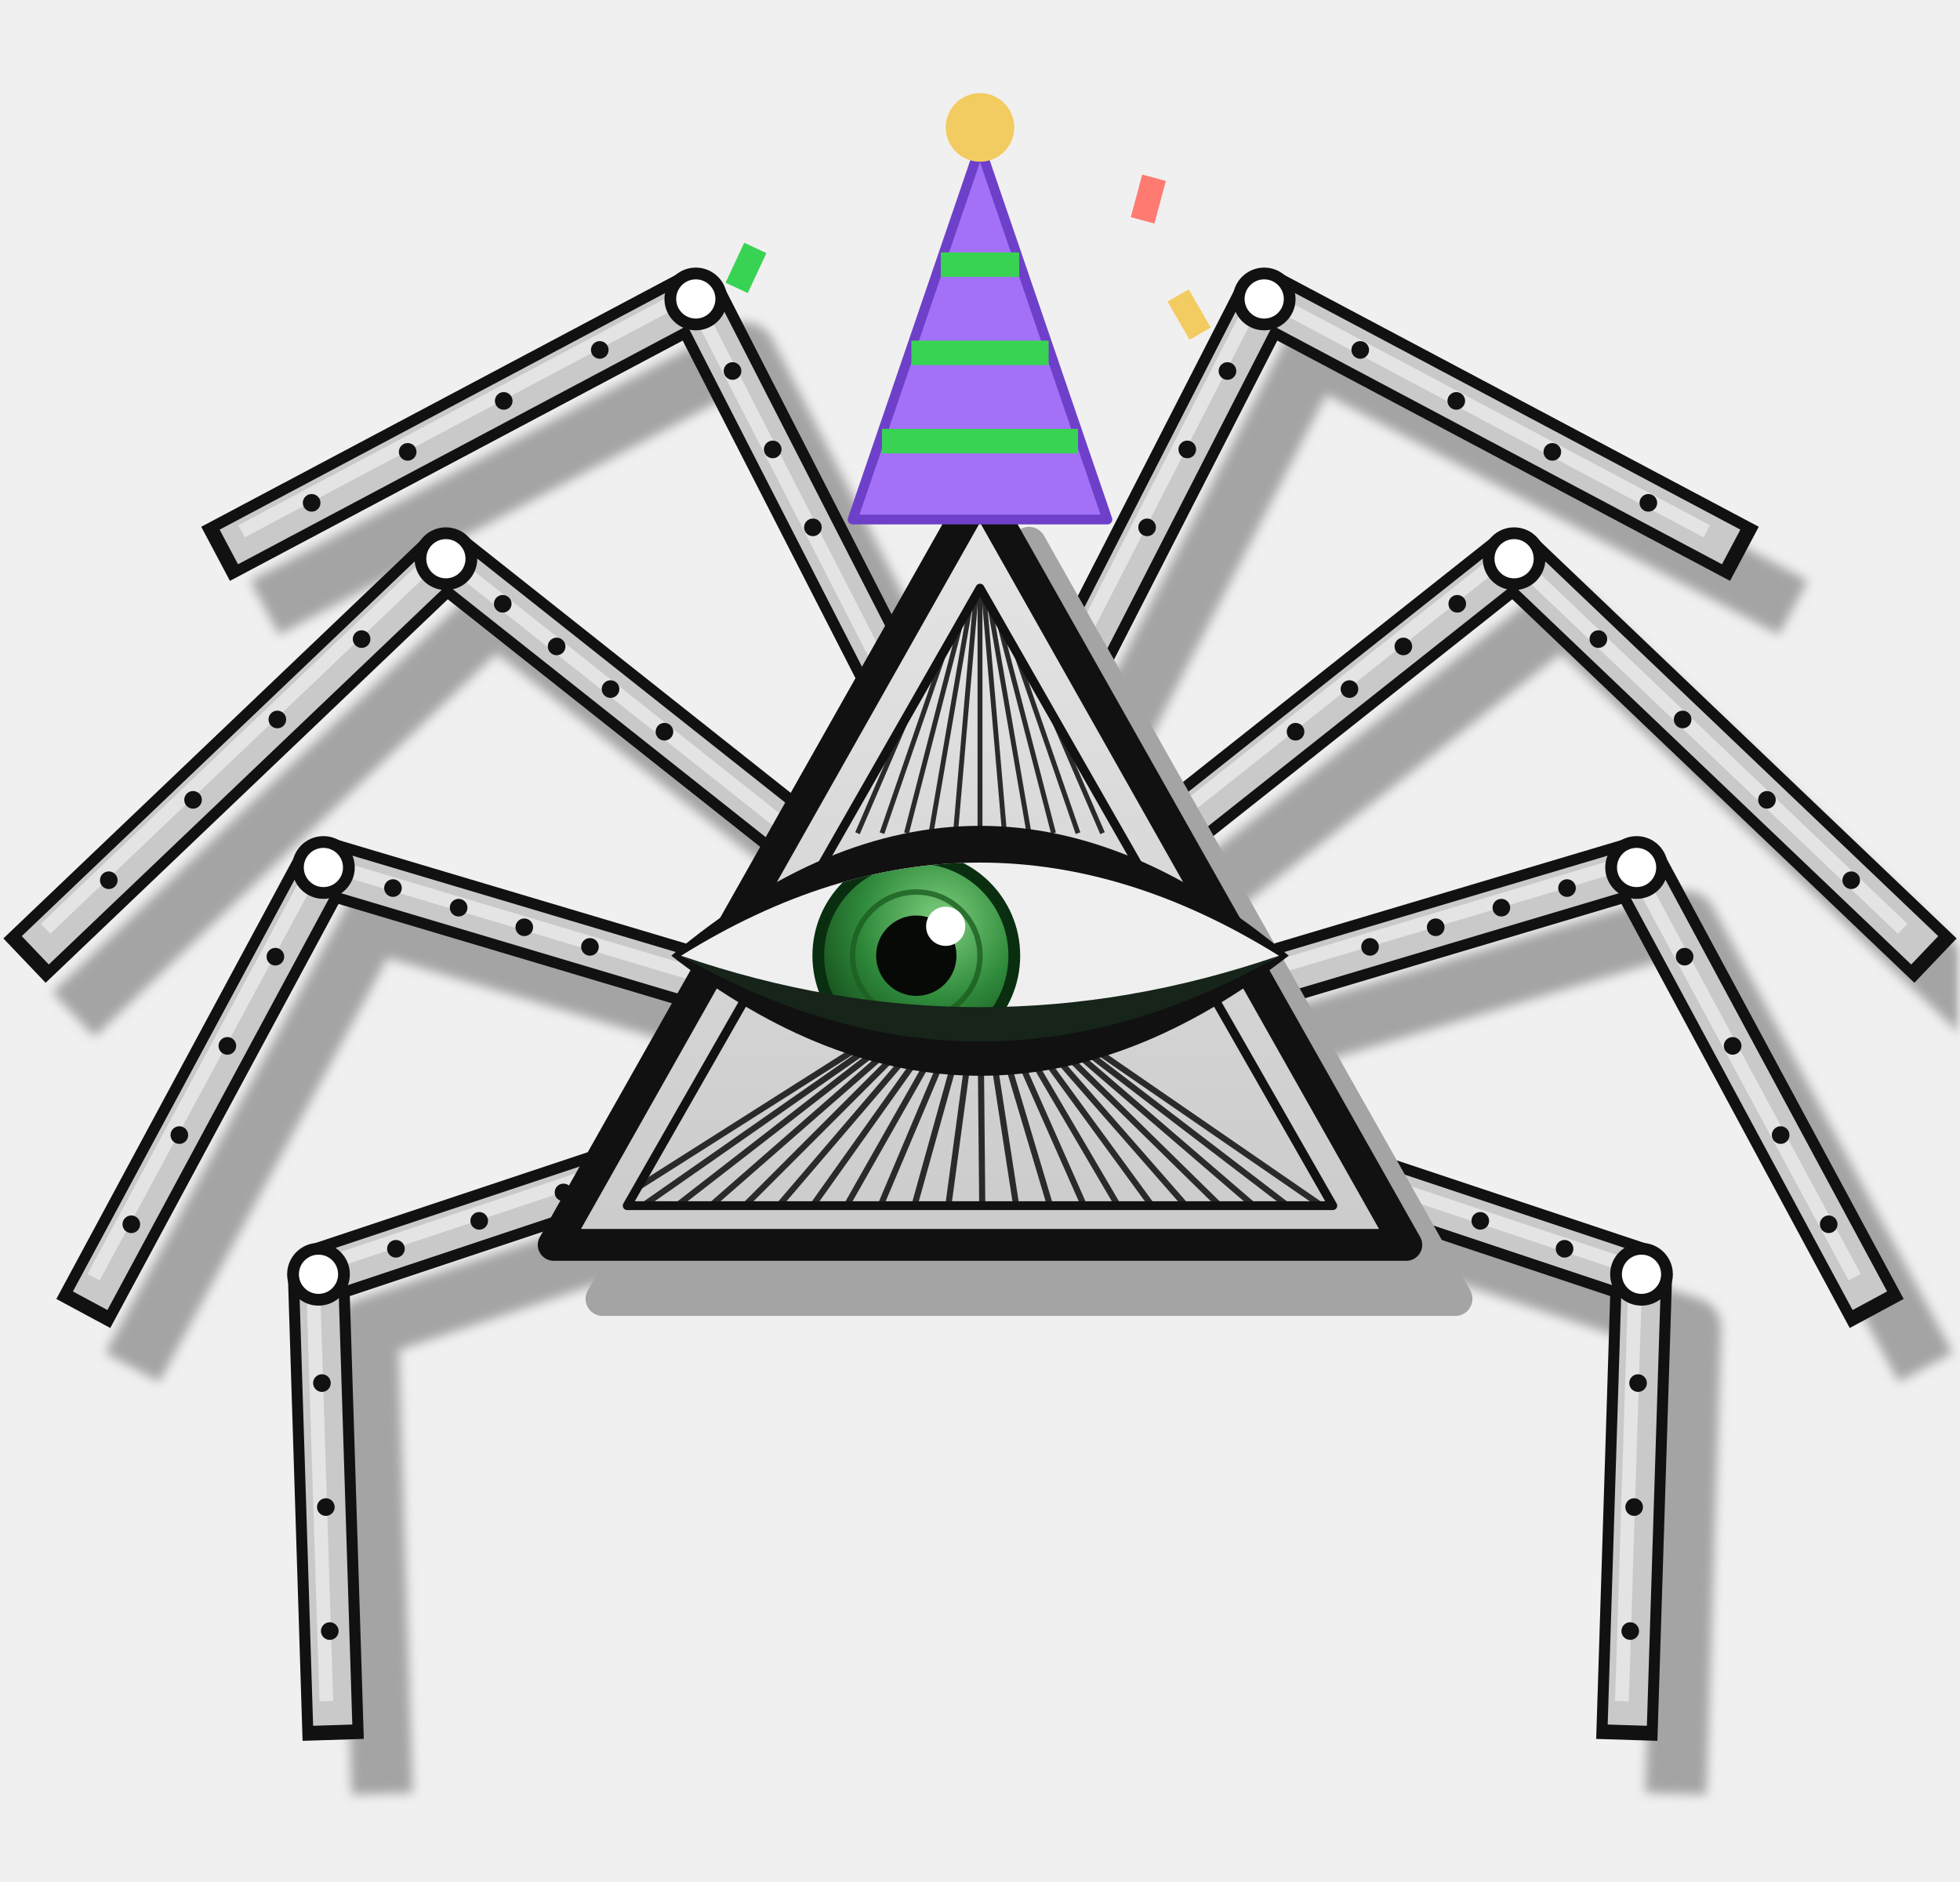
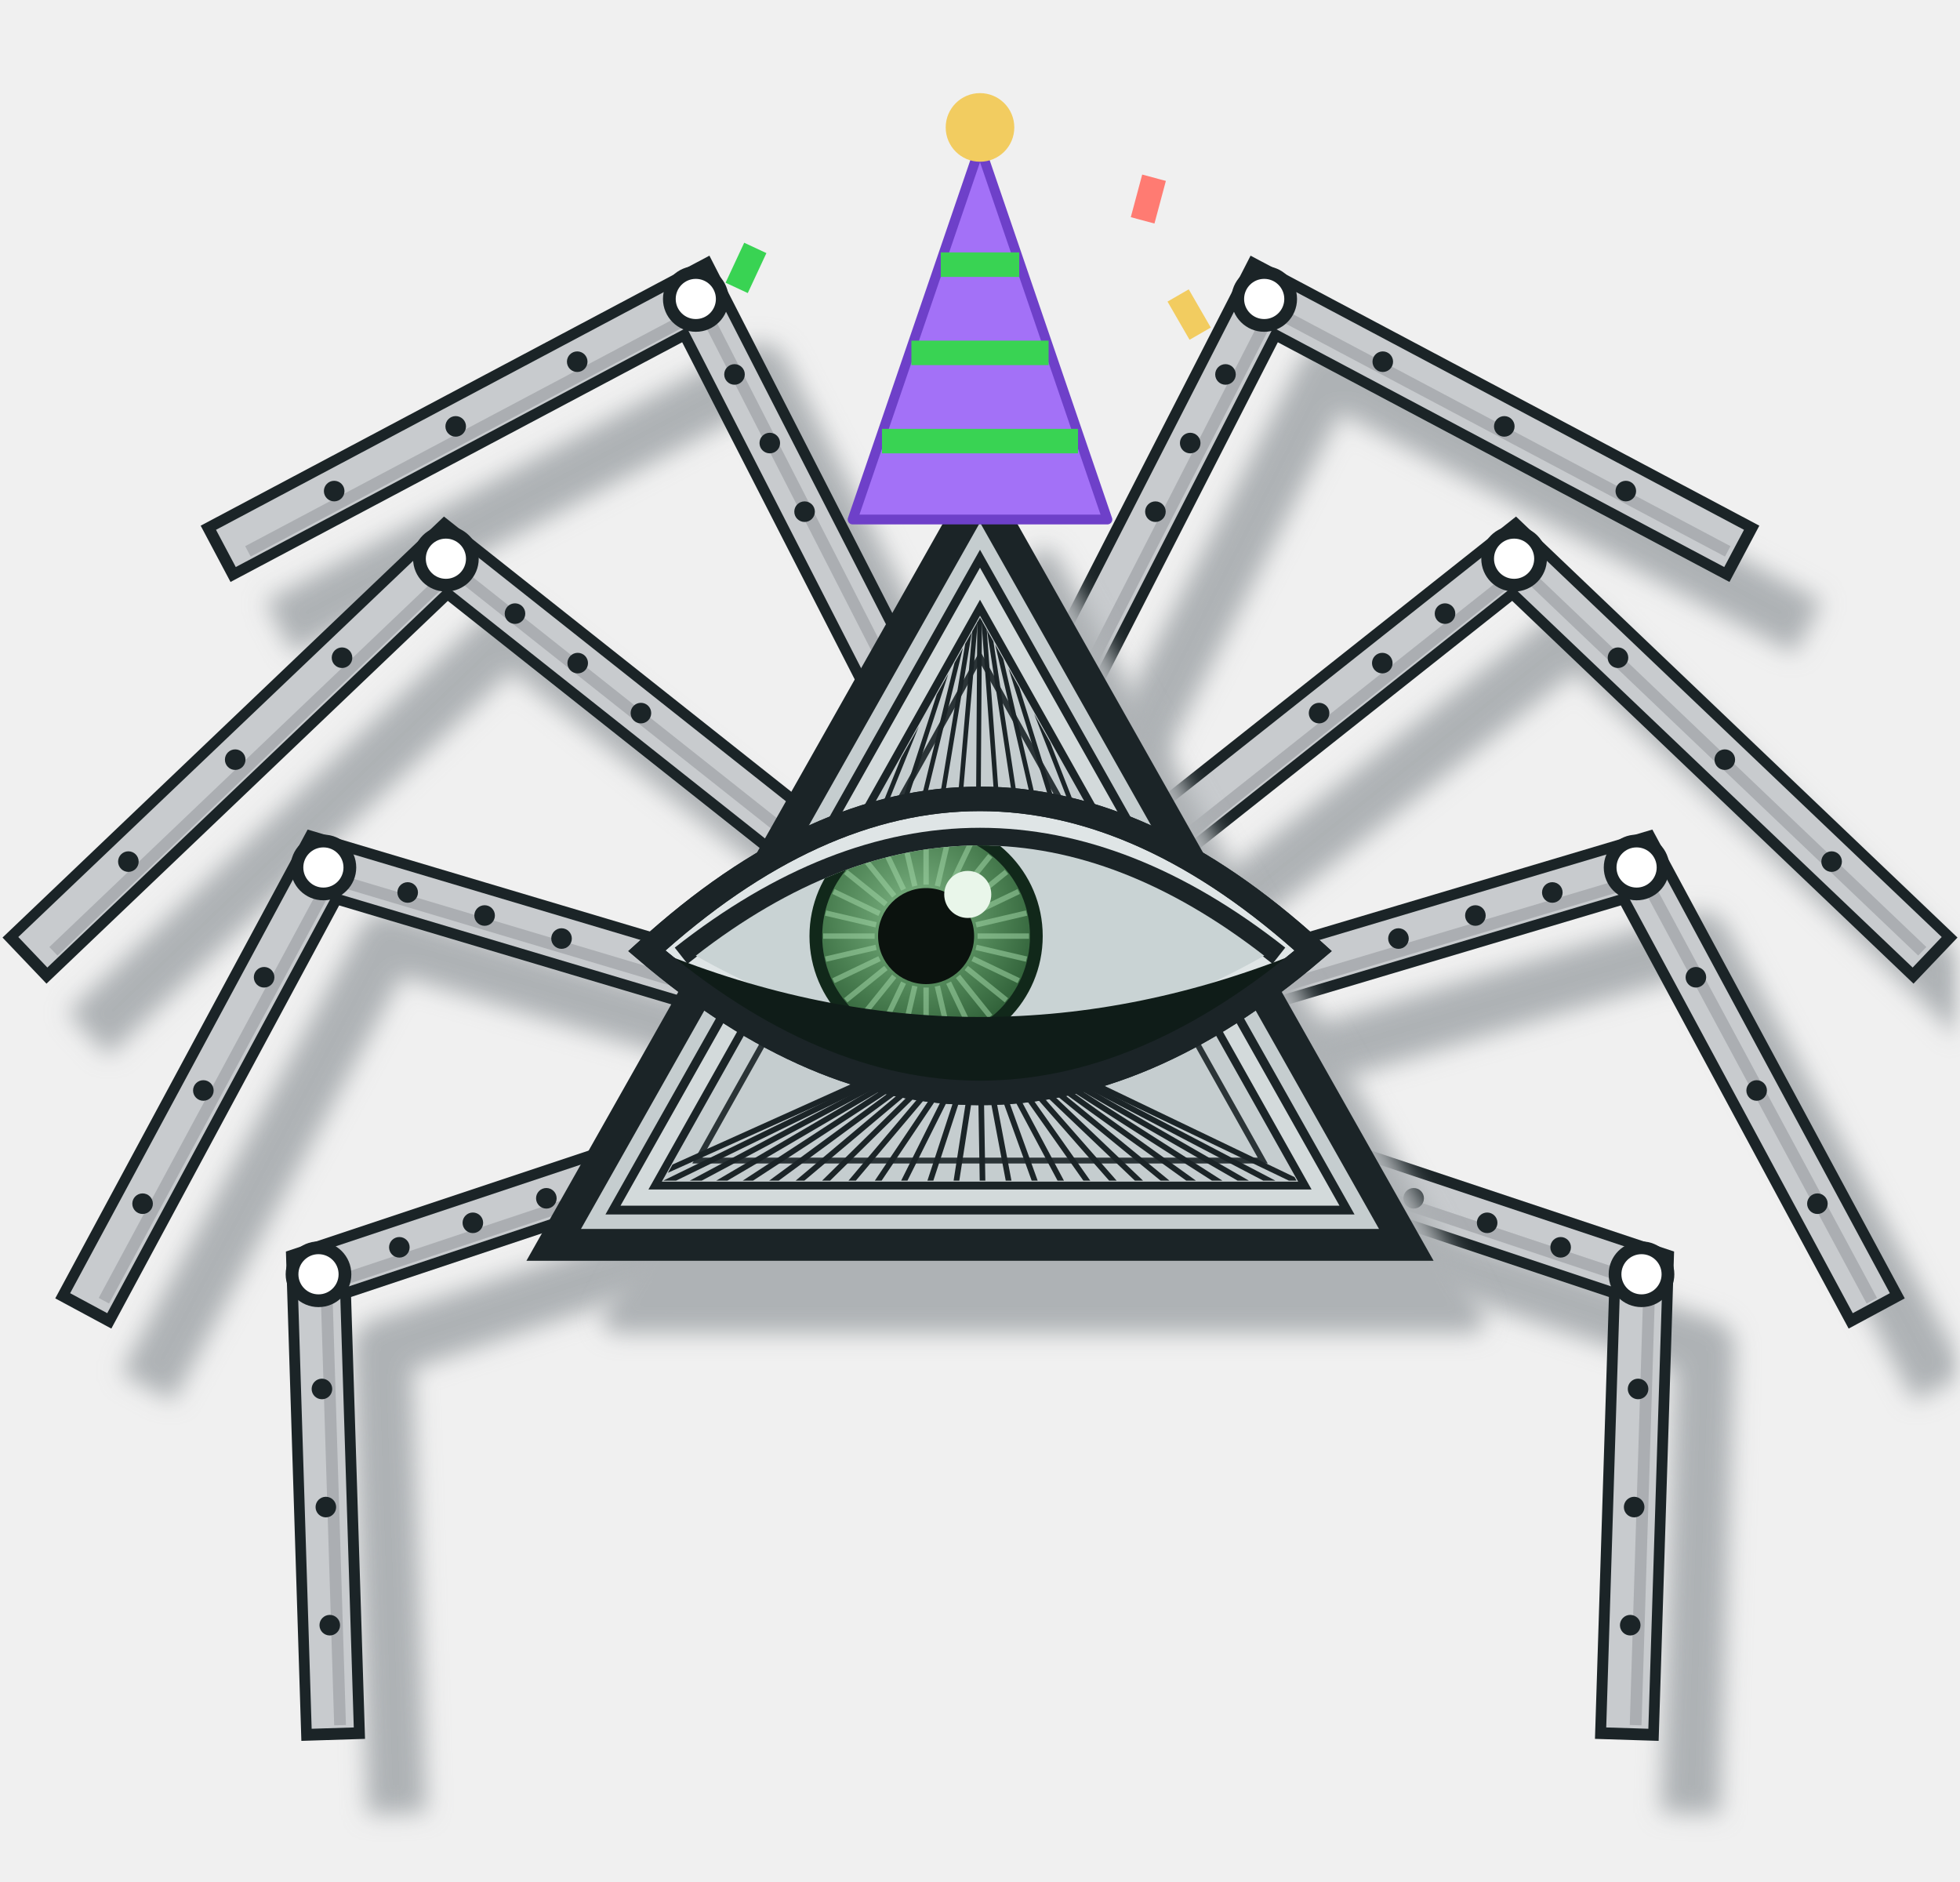
<svg xmlns="http://www.w3.org/2000/svg" viewBox="0 -50 400 384" width="400" height="384" role="img" aria-label="PRovidence wearing Ship-It Party Hat">
  <defs>
-     <linearGradient id="spparty-shell" x1="0" y1="0" x2="0" y2="1">
-       <stop offset="0" stop-color="#e6e6e6" />
-       <stop offset="1" stop-color="#cbcbcb" />
-     </linearGradient>
-     <filter id="spparty-soft" x="-10%" y="-10%" width="120%" height="120%">
-       <feGaussianBlur stdDeviation="1.1" />
+     <filter id="spparty-soft" x="-10%" y="-10%" width="125%" height="125%">
+       <feGaussianBlur stdDeviation="2.4" />
    </filter>
-     <radialGradient id="spparty-iris" cx=".62" cy=".32" r=".8">
-       <stop offset="0" stop-color="#7fcf7f" />
-       <stop offset=".5" stop-color="#2f8a3b" />
-       <stop offset="1" stop-color="#0f3d14" />
+     <radialGradient id="spparty-iris" cx=".45" cy=".4" r=".7">
+       <stop offset="0" stop-color="#7fb685" />
+       <stop offset=".55" stop-color="#4b8052" />
+       <stop offset="1" stop-color="#22502b" />
    </radialGradient>
  </defs>
  <g class="spparty-all">
-     <g transform="translate(10 11)" filter="url(#spparty-soft)">
-       <polyline points="215.0,95.0 258.0,11.0 356.0,63.0" fill="none" stroke="#a4a4a4" stroke-width="12.5" stroke-linejoin="round" />
-       <polyline points="232.0,125.0 309.0,64.0 395.0,146.0" fill="none" stroke="#a4a4a4" stroke-width="12.5" stroke-linejoin="round" />
-       <polyline points="240.0,155.0 334.0,127.0 383.0,218.0" fill="none" stroke="#a4a4a4" stroke-width="12.5" stroke-linejoin="round" />
-       <polyline points="245.0,180.0 335.0,210.0 332.0,305.0" fill="none" stroke="#a4a4a4" stroke-width="12.5" stroke-linejoin="round" />
-       <polyline points="185.0,95.0 142.0,11.0 44.0,63.0" fill="none" stroke="#a4a4a4" stroke-width="12.5" stroke-linejoin="round" />
-       <polyline points="168.0,125.0 91.0,64.0 5.0,146.0" fill="none" stroke="#a4a4a4" stroke-width="12.5" stroke-linejoin="round" />
-       <polyline points="160.0,155.0 66.0,127.0 17.0,218.0" fill="none" stroke="#a4a4a4" stroke-width="12.5" stroke-linejoin="round" />
-       <polyline points="155.0,180.0 65.0,210.0 68.0,305.0" fill="none" stroke="#a4a4a4" stroke-width="12.5" stroke-linejoin="round" />
-     </g>
-     <g class="leg">
-       <polyline points="215.0,95.0 258.0,11.0 356.0,63.0" fill="none" stroke="#111111" stroke-width="12.5" stroke-linejoin="round" />
-       <polyline points="215.0,95.0 258.0,11.0 353.3,61.6" fill="none" stroke="#c9c9c9" stroke-width="8" stroke-linejoin="round" />
-       <polyline points="216.7,91.6 258.0,11.0 349.5,59.6" fill="none" stroke="#e4e4e4" stroke-width="2.8" stroke-linejoin="round" transform="translate(-1.2,-1.2)" />
-       <circle cx="234.1" cy="57.6" r="1.8" fill="#111111" />
-       <circle cx="242.3" cy="41.7" r="1.8" fill="#111111" />
-       <circle cx="250.5" cy="25.7" r="1.8" fill="#111111" />
-       <circle cx="277.6" cy="21.4" r="1.8" fill="#111111" />
-       <circle cx="297.2" cy="31.8" r="1.8" fill="#111111" />
-       <circle cx="316.8" cy="42.2" r="1.8" fill="#111111" />
-       <circle cx="336.4" cy="52.6" r="1.8" fill="#111111" />
-       <circle cx="258" cy="11" r="5.2" fill="#ffffff" stroke="#111111" stroke-width="2.4" />
-     </g>
-     <g class="leg">
-       <polyline points="232.0,125.0 309.0,64.0 395.0,146.0" fill="none" stroke="#111111" stroke-width="12.5" stroke-linejoin="round" />
-       <polyline points="232.0,125.0 309.0,64.0 392.8,143.9" fill="none" stroke="#c9c9c9" stroke-width="8" stroke-linejoin="round" />
-       <polyline points="235.1,122.6 309.0,64.0 389.5,140.7" fill="none" stroke="#e4e4e4" stroke-width="2.8" stroke-linejoin="round" transform="translate(-1.2,-1.2)" />
-       <circle cx="264.4" cy="99.3" r="1.8" fill="#111111" />
-       <circle cx="275.4" cy="90.6" r="1.8" fill="#111111" />
-       <circle cx="286.4" cy="81.9" r="1.8" fill="#111111" />
-       <circle cx="297.4" cy="73.2" r="1.8" fill="#111111" />
-       <circle cx="326.2" cy="80.4" r="1.8" fill="#111111" />
-       <circle cx="343.4" cy="96.8" r="1.8" fill="#111111" />
-       <circle cx="360.6" cy="113.2" r="1.8" fill="#111111" />
-       <circle cx="377.8" cy="129.6" r="1.8" fill="#111111" />
-       <circle cx="309" cy="64" r="5.2" fill="#ffffff" stroke="#111111" stroke-width="2.4" />
-     </g>
-     <g class="leg">
-       <polyline points="240.0,155.0 334.0,127.0 383.0,218.0" fill="none" stroke="#111111" stroke-width="12.5" stroke-linejoin="round" />
-       <polyline points="240.0,155.0 334.0,127.0 381.6,215.4" fill="none" stroke="#c9c9c9" stroke-width="8" stroke-linejoin="round" />
-       <polyline points="243.8,153.9 334.0,127.0 379.7,211.8" fill="none" stroke="#e4e4e4" stroke-width="2.8" stroke-linejoin="round" transform="translate(-1.2,-1.2)" />
-       <circle cx="279.6" cy="143.2" r="1.8" fill="#111111" />
-       <circle cx="293.0" cy="139.2" r="1.8" fill="#111111" />
-       <circle cx="306.4" cy="135.2" r="1.8" fill="#111111" />
-       <circle cx="319.8" cy="131.2" r="1.8" fill="#111111" />
-       <circle cx="343.8" cy="145.2" r="1.8" fill="#111111" />
-       <circle cx="353.6" cy="163.4" r="1.8" fill="#111111" />
-       <circle cx="363.4" cy="181.6" r="1.8" fill="#111111" />
-       <circle cx="373.2" cy="199.8" r="1.8" fill="#111111" />
-       <circle cx="334" cy="127" r="5.2" fill="#ffffff" stroke="#111111" stroke-width="2.4" />
-     </g>
-     <g class="leg">
-       <polyline points="245.0,180.0 335.0,210.0 332.0,305.0" fill="none" stroke="#111111" stroke-width="12.5" stroke-linejoin="round" />
-       <polyline points="245.0,180.0 335.0,210.0 332.1,302.0" fill="none" stroke="#c9c9c9" stroke-width="8" stroke-linejoin="round" />
-       <polyline points="248.6,181.2 335.0,210.0 332.2,298.3" fill="none" stroke="#e4e4e4" stroke-width="2.8" stroke-linejoin="round" transform="translate(-1.2,-1.2)" />
-       <circle cx="285.1" cy="193.3" r="1.8" fill="#111111" />
-       <circle cx="302.1" cy="199.1" r="1.8" fill="#111111" />
-       <circle cx="319.3" cy="204.8" r="1.8" fill="#111111" />
-       <circle cx="334.3" cy="232.2" r="1.8" fill="#111111" />
-       <circle cx="333.5" cy="257.5" r="1.8" fill="#111111" />
-       <circle cx="332.7" cy="282.8" r="1.8" fill="#111111" />
-       <circle cx="335" cy="210" r="5.2" fill="#ffffff" stroke="#111111" stroke-width="2.4" />
-     </g>
-     <g class="leg">
-       <polyline points="185.0,95.0 142.0,11.0 44.0,63.0" fill="none" stroke="#111111" stroke-width="12.5" stroke-linejoin="round" />
-       <polyline points="185.0,95.0 142.0,11.0 46.7,61.6" fill="none" stroke="#c9c9c9" stroke-width="8" stroke-linejoin="round" />
-       <polyline points="183.3,91.6 142.0,11.0 50.5,59.6" fill="none" stroke="#e4e4e4" stroke-width="2.8" stroke-linejoin="round" transform="translate(-1.2,-1.2)" />
-       <circle cx="165.9" cy="57.6" r="1.8" fill="#111111" />
-       <circle cx="157.7" cy="41.7" r="1.8" fill="#111111" />
-       <circle cx="149.5" cy="25.7" r="1.8" fill="#111111" />
-       <circle cx="122.4" cy="21.4" r="1.8" fill="#111111" />
-       <circle cx="102.8" cy="31.8" r="1.8" fill="#111111" />
-       <circle cx="83.2" cy="42.2" r="1.8" fill="#111111" />
-       <circle cx="63.6" cy="52.6" r="1.8" fill="#111111" />
-       <circle cx="142" cy="11" r="5.2" fill="#ffffff" stroke="#111111" stroke-width="2.4" />
-     </g>
-     <g class="leg">
-       <polyline points="168.0,125.0 91.0,64.0 5.0,146.0" fill="none" stroke="#111111" stroke-width="12.5" stroke-linejoin="round" />
-       <polyline points="168.0,125.0 91.0,64.0 7.2,143.9" fill="none" stroke="#c9c9c9" stroke-width="8" stroke-linejoin="round" />
-       <polyline points="164.9,122.6 91.0,64.0 10.5,140.7" fill="none" stroke="#e4e4e4" stroke-width="2.8" stroke-linejoin="round" transform="translate(-1.2,-1.2)" />
-       <circle cx="135.6" cy="99.3" r="1.8" fill="#111111" />
-       <circle cx="124.6" cy="90.6" r="1.8" fill="#111111" />
-       <circle cx="113.6" cy="81.9" r="1.8" fill="#111111" />
-       <circle cx="102.6" cy="73.2" r="1.8" fill="#111111" />
-       <circle cx="73.8" cy="80.4" r="1.8" fill="#111111" />
-       <circle cx="56.6" cy="96.8" r="1.8" fill="#111111" />
-       <circle cx="39.4" cy="113.2" r="1.8" fill="#111111" />
-       <circle cx="22.2" cy="129.6" r="1.8" fill="#111111" />
-       <circle cx="91" cy="64" r="5.2" fill="#ffffff" stroke="#111111" stroke-width="2.4" />
-     </g>
-     <g class="leg">
-       <polyline points="160.0,155.0 66.0,127.0 17.0,218.0" fill="none" stroke="#111111" stroke-width="12.5" stroke-linejoin="round" />
-       <polyline points="160.0,155.0 66.0,127.0 18.4,215.4" fill="none" stroke="#c9c9c9" stroke-width="8" stroke-linejoin="round" />
-       <polyline points="156.2,153.9 66.0,127.0 20.3,211.8" fill="none" stroke="#e4e4e4" stroke-width="2.8" stroke-linejoin="round" transform="translate(-1.2,-1.2)" />
-       <circle cx="120.4" cy="143.2" r="1.8" fill="#111111" />
-       <circle cx="107.0" cy="139.2" r="1.8" fill="#111111" />
-       <circle cx="93.6" cy="135.2" r="1.8" fill="#111111" />
-       <circle cx="80.2" cy="131.2" r="1.8" fill="#111111" />
-       <circle cx="56.2" cy="145.2" r="1.8" fill="#111111" />
-       <circle cx="46.4" cy="163.4" r="1.8" fill="#111111" />
-       <circle cx="36.6" cy="181.6" r="1.8" fill="#111111" />
-       <circle cx="26.8" cy="199.8" r="1.8" fill="#111111" />
-       <circle cx="66" cy="127" r="5.2" fill="#ffffff" stroke="#111111" stroke-width="2.4" />
-     </g>
-     <g class="leg">
-       <polyline points="155.0,180.0 65.0,210.0 68.0,305.0" fill="none" stroke="#111111" stroke-width="12.5" stroke-linejoin="round" />
-       <polyline points="155.0,180.0 65.0,210.0 67.9,302.0" fill="none" stroke="#c9c9c9" stroke-width="8" stroke-linejoin="round" />
-       <polyline points="151.4,181.2 65.0,210.0 67.8,298.3" fill="none" stroke="#e4e4e4" stroke-width="2.8" stroke-linejoin="round" transform="translate(-1.2,-1.2)" />
-       <circle cx="115.0" cy="193.3" r="1.8" fill="#111111" />
-       <circle cx="97.8" cy="199.1" r="1.8" fill="#111111" />
-       <circle cx="80.8" cy="204.8" r="1.8" fill="#111111" />
-       <circle cx="65.7" cy="232.2" r="1.8" fill="#111111" />
-       <circle cx="66.5" cy="257.5" r="1.8" fill="#111111" />
-       <circle cx="67.3" cy="282.8" r="1.8" fill="#111111" />
-       <circle cx="65" cy="210" r="5.2" fill="#ffffff" stroke="#111111" stroke-width="2.4" />
+     <g transform="translate(13 15)" filter="url(#spparty-soft)">
+       <polyline points="215.0,95.0 258.0,11.0 356.0,63.0" fill="none" stroke="#aeb2b5" stroke-width="12" stroke-linejoin="round" />
+       <polyline points="232.0,125.0 309.0,64.0 395.0,146.0" fill="none" stroke="#aeb2b5" stroke-width="12" stroke-linejoin="round" />
+       <polyline points="240.0,155.0 334.0,127.0 383.0,218.0" fill="none" stroke="#aeb2b5" stroke-width="12" stroke-linejoin="round" />
+       <polyline points="245.0,180.0 335.0,210.0 332.0,305.0" fill="none" stroke="#aeb2b5" stroke-width="12" stroke-linejoin="round" />
+       <polyline points="185.0,95.0 142.0,11.0 44.0,63.0" fill="none" stroke="#aeb2b5" stroke-width="12" stroke-linejoin="round" />
+       <polyline points="168.0,125.0 91.0,64.0 5.0,146.0" fill="none" stroke="#aeb2b5" stroke-width="12" stroke-linejoin="round" />
+       <polyline points="160.0,155.0 66.0,127.0 17.0,218.0" fill="none" stroke="#aeb2b5" stroke-width="12" stroke-linejoin="round" />
+       <polyline points="155.0,180.0 65.0,210.0 68.0,305.0" fill="none" stroke="#aeb2b5" stroke-width="12" stroke-linejoin="round" />
+     </g>
+     <g class="leg">
+       <polyline points="215.0,95.0 258.0,11.0 356.0,63.0" fill="none" stroke="#1b2427" stroke-width="13" stroke-linejoin="miter" stroke-miterlimit="3" />
+       <polyline points="215.0,95.0 258.0,11.0 353.9,61.9" fill="none" stroke="#c8cbce" stroke-width="8.6" stroke-linejoin="miter" stroke-miterlimit="3" />
+       <polyline points="216.3,92.5 258.0,11.0 351.0,60.3" fill="none" stroke="#a6a9ad" stroke-width="2.4" stroke-linejoin="round" transform="translate(1.6 2.2)" opacity=".85" />
+       <circle cx="235.8" cy="54.4" r="2.1" fill="#1b2427" />
+       <circle cx="242.9" cy="40.4" r="2.1" fill="#1b2427" />
+       <circle cx="250.1" cy="26.4" r="2.1" fill="#1b2427" />
+       <circle cx="282.2" cy="23.8" r="2.1" fill="#1b2427" />
+       <circle cx="307.0" cy="37.0" r="2.1" fill="#1b2427" />
+       <circle cx="331.8" cy="50.2" r="2.1" fill="#1b2427" />
+       <circle cx="258" cy="11" r="5.4" fill="#ffffff" stroke="#1b2427" stroke-width="2.6" />
+     </g>
+     <g class="leg">
+       <polyline points="232.0,125.0 309.0,64.0 395.0,146.0" fill="none" stroke="#1b2427" stroke-width="13" stroke-linejoin="miter" stroke-miterlimit="3" />
+       <polyline points="232.0,125.0 309.0,64.0 393.3,144.3" fill="none" stroke="#c8cbce" stroke-width="8.6" stroke-linejoin="miter" stroke-miterlimit="3" />
+       <polyline points="234.3,123.2 309.0,64.0 390.7,141.9" fill="none" stroke="#a6a9ad" stroke-width="2.4" stroke-linejoin="round" transform="translate(1.6 2.2)" opacity=".85" />
+       <circle cx="269.2" cy="95.5" r="2.1" fill="#1b2427" />
+       <circle cx="282.1" cy="85.3" r="2.1" fill="#1b2427" />
+       <circle cx="294.9" cy="75.2" r="2.1" fill="#1b2427" />
+       <circle cx="330.2" cy="84.2" r="2.1" fill="#1b2427" />
+       <circle cx="352.0" cy="105.0" r="2.1" fill="#1b2427" />
+       <circle cx="373.8" cy="125.8" r="2.1" fill="#1b2427" />
+       <circle cx="309" cy="64" r="5.4" fill="#ffffff" stroke="#1b2427" stroke-width="2.6" />
+     </g>
+     <g class="leg">
+       <polyline points="240.0,155.0 334.0,127.0 383.0,218.0" fill="none" stroke="#1b2427" stroke-width="13" stroke-linejoin="miter" stroke-miterlimit="3" />
+       <polyline points="240.0,155.0 334.0,127.0 381.9,215.9" fill="none" stroke="#c8cbce" stroke-width="8.6" stroke-linejoin="miter" stroke-miterlimit="3" />
+       <polyline points="242.8,154.2 334.0,127.0 380.4,213.2" fill="none" stroke="#a6a9ad" stroke-width="2.4" stroke-linejoin="round" transform="translate(1.6 2.2)" opacity=".85" />
+       <circle cx="285.4" cy="141.5" r="2.1" fill="#1b2427" />
+       <circle cx="301.1" cy="136.8" r="2.1" fill="#1b2427" />
+       <circle cx="316.8" cy="132.1" r="2.1" fill="#1b2427" />
+       <circle cx="346.1" cy="149.4" r="2.1" fill="#1b2427" />
+       <circle cx="358.5" cy="172.5" r="2.1" fill="#1b2427" />
+       <circle cx="370.9" cy="195.6" r="2.1" fill="#1b2427" />
+       <circle cx="334" cy="127" r="5.4" fill="#ffffff" stroke="#1b2427" stroke-width="2.6" />
+     </g>
+     <g class="leg">
+       <polyline points="245.0,180.0 335.0,210.0 332.0,305.0" fill="none" stroke="#1b2427" stroke-width="13" stroke-linejoin="miter" stroke-miterlimit="3" />
+       <polyline points="245.0,180.0 335.0,210.0 332.1,302.6" fill="none" stroke="#c8cbce" stroke-width="8.6" stroke-linejoin="miter" stroke-miterlimit="3" />
+       <polyline points="247.7,180.9 335.0,210.0 332.2,299.8" fill="none" stroke="#a6a9ad" stroke-width="2.4" stroke-linejoin="round" transform="translate(1.6 2.2)" opacity=".85" />
+       <circle cx="288.5" cy="194.5" r="2.1" fill="#1b2427" />
+       <circle cx="303.5" cy="199.5" r="2.1" fill="#1b2427" />
+       <circle cx="318.5" cy="204.5" r="2.1" fill="#1b2427" />
+       <circle cx="334.3" cy="233.4" r="2.1" fill="#1b2427" />
+       <circle cx="333.5" cy="257.5" r="2.1" fill="#1b2427" />
+       <circle cx="332.7" cy="281.6" r="2.1" fill="#1b2427" />
+       <circle cx="335" cy="210" r="5.4" fill="#ffffff" stroke="#1b2427" stroke-width="2.6" />
+     </g>
+     <g class="leg">
+       <polyline points="185.0,95.0 142.0,11.0 44.0,63.0" fill="none" stroke="#1b2427" stroke-width="13" stroke-linejoin="miter" stroke-miterlimit="3" />
+       <polyline points="185.0,95.0 142.0,11.0 46.1,61.9" fill="none" stroke="#c8cbce" stroke-width="8.6" stroke-linejoin="miter" stroke-miterlimit="3" />
+       <polyline points="183.7,92.5 142.0,11.0 49.0,60.3" fill="none" stroke="#a6a9ad" stroke-width="2.4" stroke-linejoin="round" transform="translate(1.6 2.2)" opacity=".85" />
+       <circle cx="164.2" cy="54.4" r="2.1" fill="#1b2427" />
+       <circle cx="157.1" cy="40.4" r="2.1" fill="#1b2427" />
+       <circle cx="149.9" cy="26.4" r="2.1" fill="#1b2427" />
+       <circle cx="117.8" cy="23.8" r="2.1" fill="#1b2427" />
+       <circle cx="93.0" cy="37.0" r="2.1" fill="#1b2427" />
+       <circle cx="68.2" cy="50.2" r="2.1" fill="#1b2427" />
+       <circle cx="142" cy="11" r="5.4" fill="#ffffff" stroke="#1b2427" stroke-width="2.6" />
+     </g>
+     <g class="leg">
+       <polyline points="168.0,125.0 91.0,64.0 5.0,146.0" fill="none" stroke="#1b2427" stroke-width="13" stroke-linejoin="miter" stroke-miterlimit="3" />
+       <polyline points="168.0,125.0 91.0,64.0 6.7,144.3" fill="none" stroke="#c8cbce" stroke-width="8.6" stroke-linejoin="miter" stroke-miterlimit="3" />
+       <polyline points="165.7,123.2 91.0,64.0 9.3,141.9" fill="none" stroke="#a6a9ad" stroke-width="2.4" stroke-linejoin="round" transform="translate(1.6 2.2)" opacity=".85" />
+       <circle cx="130.8" cy="95.5" r="2.1" fill="#1b2427" />
+       <circle cx="117.9" cy="85.3" r="2.1" fill="#1b2427" />
+       <circle cx="105.1" cy="75.2" r="2.1" fill="#1b2427" />
+       <circle cx="69.8" cy="84.2" r="2.1" fill="#1b2427" />
+       <circle cx="48.0" cy="105.0" r="2.1" fill="#1b2427" />
+       <circle cx="26.2" cy="125.8" r="2.1" fill="#1b2427" />
+       <circle cx="91" cy="64" r="5.4" fill="#ffffff" stroke="#1b2427" stroke-width="2.6" />
+     </g>
+     <g class="leg">
+       <polyline points="160.0,155.0 66.0,127.0 17.0,218.0" fill="none" stroke="#1b2427" stroke-width="13" stroke-linejoin="miter" stroke-miterlimit="3" />
+       <polyline points="160.0,155.0 66.0,127.0 18.1,215.9" fill="none" stroke="#c8cbce" stroke-width="8.6" stroke-linejoin="miter" stroke-miterlimit="3" />
+       <polyline points="157.2,154.2 66.0,127.0 19.6,213.2" fill="none" stroke="#a6a9ad" stroke-width="2.4" stroke-linejoin="round" transform="translate(1.6 2.2)" opacity=".85" />
+       <circle cx="114.6" cy="141.5" r="2.1" fill="#1b2427" />
+       <circle cx="98.9" cy="136.8" r="2.1" fill="#1b2427" />
+       <circle cx="83.2" cy="132.1" r="2.1" fill="#1b2427" />
+       <circle cx="53.9" cy="149.4" r="2.1" fill="#1b2427" />
+       <circle cx="41.5" cy="172.5" r="2.1" fill="#1b2427" />
+       <circle cx="29.1" cy="195.6" r="2.1" fill="#1b2427" />
+       <circle cx="66" cy="127" r="5.4" fill="#ffffff" stroke="#1b2427" stroke-width="2.6" />
+     </g>
+     <g class="leg">
+       <polyline points="155.0,180.0 65.0,210.0 68.0,305.0" fill="none" stroke="#1b2427" stroke-width="13" stroke-linejoin="miter" stroke-miterlimit="3" />
+       <polyline points="155.0,180.0 65.0,210.0 67.9,302.6" fill="none" stroke="#c8cbce" stroke-width="8.6" stroke-linejoin="miter" stroke-miterlimit="3" />
+       <polyline points="152.3,180.9 65.0,210.0 67.8,299.8" fill="none" stroke="#a6a9ad" stroke-width="2.4" stroke-linejoin="round" transform="translate(1.6 2.2)" opacity=".85" />
+       <circle cx="111.5" cy="194.5" r="2.1" fill="#1b2427" />
+       <circle cx="96.5" cy="199.5" r="2.1" fill="#1b2427" />
+       <circle cx="81.5" cy="204.5" r="2.1" fill="#1b2427" />
+       <circle cx="65.7" cy="233.4" r="2.1" fill="#1b2427" />
+       <circle cx="66.5" cy="257.5" r="2.1" fill="#1b2427" />
+       <circle cx="67.3" cy="281.6" r="2.1" fill="#1b2427" />
+       <circle cx="65" cy="210" r="5.4" fill="#ffffff" stroke="#1b2427" stroke-width="2.6" />
    </g>
    <g class="body">
-       <polygon points="200.0,50.0 287.0,204.0 113.0,204.0" fill="#a4a4a4" stroke="#a4a4a4" stroke-width="7" stroke-linejoin="round" transform="translate(10 11)" />
-       <polygon points="200.0,50.0 287.0,204.0 113.0,204.0" fill="url(#spparty-shell)" stroke="#111111" stroke-width="6.5" stroke-linejoin="round" />
+       <polygon points="200.0,50.0 287.0,204.0 113.0,204.0" fill="#aeb2b5" stroke="#aeb2b5" stroke-width="6" stroke-linejoin="round" transform="translate(13 15)" filter="url(#spparty-soft)" />
+       <polygon points="200.0,50.0 287.0,204.0 113.0,204.0" fill="#c5cdcf" stroke="#1b2427" stroke-width="6.5" stroke-linejoin="miter" />
+       <polygon points="200.0,64.0 274.9,196.9 125.1,196.9" fill="#d3dadb" stroke="#1b2427" stroke-width="1.8" stroke-linejoin="miter" />
+       <polygon points="200.0,74.0 266.3,191.9 133.7,191.9" fill="#c5cdcf" stroke="#1b2427" stroke-width="1.6" stroke-linejoin="miter" />
      <clipPath id="spparty-in">
-         <polygon points="200,70 128,196 272,196" />
+         <polygon points="200.0,76.0 264.6,190.9 135.4,190.9" />
      </clipPath>
      <clipPath id="spparty-sclera">
-         <path d="M139 137 Q200 99 261 137 Q200 170 139 137 Z" />
+         <path d="M142 145 Q200 100 258 145 Q200 178 142 145 Z" />
      </clipPath>
      <g clip-path="url(#spparty-in)">
-         <line x1="200" y1="148" x2="118.0" y2="200" stroke="#2a2a2a" stroke-width="1.25" />
-         <line x1="200" y1="148" x2="125.5" y2="200" stroke="#2a2a2a" stroke-width="1.25" />
-         <line x1="200" y1="148" x2="133.0" y2="200" stroke="#2a2a2a" stroke-width="1.25" />
-         <line x1="200" y1="148" x2="140.5" y2="200" stroke="#2a2a2a" stroke-width="1.25" />
-         <line x1="200" y1="148" x2="148.0" y2="200" stroke="#2a2a2a" stroke-width="1.25" />
-         <line x1="200" y1="148" x2="155.5" y2="200" stroke="#2a2a2a" stroke-width="1.25" />
-         <line x1="200" y1="148" x2="163.0" y2="200" stroke="#2a2a2a" stroke-width="1.25" />
-         <line x1="200" y1="148" x2="170.5" y2="200" stroke="#2a2a2a" stroke-width="1.25" />
-         <line x1="200" y1="148" x2="178.0" y2="200" stroke="#2a2a2a" stroke-width="1.25" />
-         <line x1="200" y1="148" x2="185.5" y2="200" stroke="#2a2a2a" stroke-width="1.25" />
-         <line x1="200" y1="148" x2="193.0" y2="200" stroke="#2a2a2a" stroke-width="1.25" />
-         <line x1="200" y1="148" x2="200.5" y2="200" stroke="#2a2a2a" stroke-width="1.25" />
-         <line x1="200" y1="148" x2="208.0" y2="200" stroke="#2a2a2a" stroke-width="1.25" />
-         <line x1="200" y1="148" x2="215.5" y2="200" stroke="#2a2a2a" stroke-width="1.25" />
-         <line x1="200" y1="148" x2="223.0" y2="200" stroke="#2a2a2a" stroke-width="1.25" />
-         <line x1="200" y1="148" x2="230.5" y2="200" stroke="#2a2a2a" stroke-width="1.25" />
-         <line x1="200" y1="148" x2="238.0" y2="200" stroke="#2a2a2a" stroke-width="1.25" />
-         <line x1="200" y1="148" x2="245.5" y2="200" stroke="#2a2a2a" stroke-width="1.25" />
-         <line x1="200" y1="148" x2="253.0" y2="200" stroke="#2a2a2a" stroke-width="1.25" />
-         <line x1="200" y1="148" x2="260.5" y2="200" stroke="#2a2a2a" stroke-width="1.25" />
-         <line x1="200" y1="148" x2="268.0" y2="200" stroke="#2a2a2a" stroke-width="1.25" />
-         <line x1="200" y1="148" x2="275.5" y2="200" stroke="#2a2a2a" stroke-width="1.25" />
-         <line x1="200" y1="62" x2="170" y2="120" stroke="#2a2a2a" stroke-width="1" />
-         <line x1="200" y1="62" x2="175" y2="120" stroke="#2a2a2a" stroke-width="1" />
-         <line x1="200" y1="62" x2="180" y2="120" stroke="#2a2a2a" stroke-width="1" />
-         <line x1="200" y1="62" x2="185" y2="120" stroke="#2a2a2a" stroke-width="1" />
-         <line x1="200" y1="62" x2="190" y2="120" stroke="#2a2a2a" stroke-width="1" />
-         <line x1="200" y1="62" x2="195" y2="120" stroke="#2a2a2a" stroke-width="1" />
-         <line x1="200" y1="62" x2="200" y2="120" stroke="#2a2a2a" stroke-width="1" />
-         <line x1="200" y1="62" x2="205" y2="120" stroke="#2a2a2a" stroke-width="1" />
-         <line x1="200" y1="62" x2="210" y2="120" stroke="#2a2a2a" stroke-width="1" />
-         <line x1="200" y1="62" x2="215" y2="120" stroke="#2a2a2a" stroke-width="1" />
-         <line x1="200" y1="62" x2="220" y2="120" stroke="#2a2a2a" stroke-width="1" />
-         <line x1="200" y1="62" x2="225" y2="120" stroke="#2a2a2a" stroke-width="1" />
-         <line x1="200" y1="62" x2="230" y2="120" stroke="#2a2a2a" stroke-width="1" />
+         <line x1="200" y1="66" x2="172.0" y2="124" stroke="#1b2427" stroke-width=".95" />
+         <line x1="200" y1="66" x2="176.6" y2="124" stroke="#1b2427" stroke-width=".95" />
+         <line x1="200" y1="66" x2="181.2" y2="124" stroke="#1b2427" stroke-width=".95" />
+         <line x1="200" y1="66" x2="185.8" y2="124" stroke="#1b2427" stroke-width=".95" />
+         <line x1="200" y1="66" x2="190.4" y2="124" stroke="#1b2427" stroke-width=".95" />
+         <line x1="200" y1="66" x2="195.0" y2="124" stroke="#1b2427" stroke-width=".95" />
+         <line x1="200" y1="66" x2="199.6" y2="124" stroke="#1b2427" stroke-width=".95" />
+         <line x1="200" y1="66" x2="204.2" y2="124" stroke="#1b2427" stroke-width=".95" />
+         <line x1="200" y1="66" x2="208.8" y2="124" stroke="#1b2427" stroke-width=".95" />
+         <line x1="200" y1="66" x2="213.4" y2="124" stroke="#1b2427" stroke-width=".95" />
+         <line x1="200" y1="66" x2="218.0" y2="124" stroke="#1b2427" stroke-width=".95" />
+         <line x1="200" y1="66" x2="222.6" y2="124" stroke="#1b2427" stroke-width=".95" />
+         <line x1="200" y1="66" x2="227.2" y2="124" stroke="#1b2427" stroke-width=".95" />
+         <line x1="200" y1="160" x2="120.0" y2="196" stroke="#1b2427" stroke-width="1.15" />
+         <line x1="200" y1="160" x2="126.2" y2="196" stroke="#1b2427" stroke-width="1.15" />
+         <line x1="200" y1="160" x2="132.4" y2="196" stroke="#1b2427" stroke-width="1.15" />
+         <line x1="200" y1="160" x2="138.6" y2="196" stroke="#1b2427" stroke-width="1.15" />
+         <line x1="200" y1="160" x2="144.8" y2="196" stroke="#1b2427" stroke-width="1.15" />
+         <line x1="200" y1="160" x2="151.0" y2="196" stroke="#1b2427" stroke-width="1.15" />
+         <line x1="200" y1="160" x2="157.2" y2="196" stroke="#1b2427" stroke-width="1.15" />
+         <line x1="200" y1="160" x2="163.4" y2="196" stroke="#1b2427" stroke-width="1.15" />
+         <line x1="200" y1="160" x2="169.6" y2="196" stroke="#1b2427" stroke-width="1.15" />
+         <line x1="200" y1="160" x2="175.8" y2="196" stroke="#1b2427" stroke-width="1.15" />
+         <line x1="200" y1="160" x2="182.0" y2="196" stroke="#1b2427" stroke-width="1.15" />
+         <line x1="200" y1="160" x2="188.2" y2="196" stroke="#1b2427" stroke-width="1.15" />
+         <line x1="200" y1="160" x2="194.4" y2="196" stroke="#1b2427" stroke-width="1.15" />
+         <line x1="200" y1="160" x2="200.6" y2="196" stroke="#1b2427" stroke-width="1.15" />
+         <line x1="200" y1="160" x2="206.8" y2="196" stroke="#1b2427" stroke-width="1.15" />
+         <line x1="200" y1="160" x2="213.0" y2="196" stroke="#1b2427" stroke-width="1.15" />
+         <line x1="200" y1="160" x2="219.2" y2="196" stroke="#1b2427" stroke-width="1.15" />
+         <line x1="200" y1="160" x2="225.4" y2="196" stroke="#1b2427" stroke-width="1.15" />
+         <line x1="200" y1="160" x2="231.6" y2="196" stroke="#1b2427" stroke-width="1.15" />
+         <line x1="200" y1="160" x2="237.8" y2="196" stroke="#1b2427" stroke-width="1.15" />
+         <line x1="200" y1="160" x2="244.0" y2="196" stroke="#1b2427" stroke-width="1.15" />
+         <line x1="200" y1="160" x2="250.2" y2="196" stroke="#1b2427" stroke-width="1.15" />
+         <line x1="200" y1="160" x2="256.4" y2="196" stroke="#1b2427" stroke-width="1.15" />
+         <line x1="200" y1="160" x2="262.6" y2="196" stroke="#1b2427" stroke-width="1.15" />
+         <line x1="200" y1="160" x2="268.8" y2="196" stroke="#1b2427" stroke-width="1.15" />
+         <line x1="200" y1="160" x2="275.0" y2="196" stroke="#1b2427" stroke-width="1.15" />
      </g>
-       <polygon points="200,70 128,196 272,196" fill="none" stroke="#111111" stroke-width="1.8" stroke-linejoin="round" />
-       <g transform="translate(0 8)">
-         <path d="M137 137 Q200 84 263 137 Q200 186 137 137 Z" fill="#111111" />
-         <path d="M139 137 Q200 99 261 137 Q200 170 139 137 Z" fill="#efefef" />
-         <g clip-path="url(#spparty-sclera)">
-           <g>
-             <circle cx="187" cy="137" r="20" fill="url(#spparty-iris)" stroke="#0a2e10" stroke-width="2.4" />
-             <circle cx="187" cy="137" r="13" fill="none" stroke="#1b5e20" stroke-width="1.1" opacity=".8" />
-             <circle cx="187" cy="137" r="8.2" fill="#070907" />
-             <circle cx="193" cy="131" r="4" fill="#ffffff" />
+       <polygon points="200.0,84.0 257.7,186.8 142.3,186.8" fill="none" stroke="#1b2427" stroke-width="1.2" stroke-linejoin="miter" opacity=".9" />
+       <path d="M132 144 Q200 82 268 144 Q200 202 132 144 Z" fill="#dfe5e6" stroke="#1b2427" stroke-width="5" />
+       <path d="M139 145 Q200 97 261 145" fill="none" stroke="#1b2427" stroke-width="4.2" />
+       <path d="M142 145 Q200 100 258 145 Q200 178 142 145 Z" fill="#c9d3d4" />
+       <g clip-path="url(#spparty-sclera)">
+         <g>
+           <circle cx="189" cy="141" r="22.5" fill="url(#spparty-iris)" />
+           <g stroke="#9fd4a4" stroke-width="1.1" opacity=".55">
+             <line x1="199.5" y1="141.0" x2="210.0" y2="141.0" />
+             <line x1="199.2" y1="143.3" x2="209.5" y2="145.7" />
+             <line x1="198.5" y1="145.6" x2="207.9" y2="150.1" />
+             <line x1="197.2" y1="147.5" x2="205.4" y2="154.1" />
+             <line x1="195.5" y1="149.2" x2="202.1" y2="157.4" />
+             <line x1="193.6" y1="150.5" x2="198.1" y2="159.9" />
+             <line x1="191.3" y1="151.2" x2="193.7" y2="161.5" />
+             <line x1="189.0" y1="151.5" x2="189.0" y2="162.0" />
+             <line x1="186.7" y1="151.2" x2="184.3" y2="161.5" />
+             <line x1="184.4" y1="150.5" x2="179.9" y2="159.9" />
+             <line x1="182.5" y1="149.2" x2="175.9" y2="157.4" />
+             <line x1="180.8" y1="147.5" x2="172.6" y2="154.1" />
+             <line x1="179.5" y1="145.6" x2="170.1" y2="150.1" />
+             <line x1="178.8" y1="143.3" x2="168.5" y2="145.7" />
+             <line x1="178.5" y1="141.0" x2="168.0" y2="141.0" />
+             <line x1="178.8" y1="138.7" x2="168.5" y2="136.3" />
+             <line x1="179.5" y1="136.4" x2="170.1" y2="131.9" />
+             <line x1="180.8" y1="134.5" x2="172.6" y2="127.9" />
+             <line x1="182.5" y1="132.8" x2="175.9" y2="124.6" />
+             <line x1="184.4" y1="131.5" x2="179.9" y2="122.1" />
+             <line x1="186.7" y1="130.8" x2="184.3" y2="120.5" />
+             <line x1="189.0" y1="130.5" x2="189.0" y2="120.0" />
+             <line x1="191.3" y1="130.8" x2="193.7" y2="120.5" />
+             <line x1="193.6" y1="131.5" x2="198.1" y2="122.1" />
+             <line x1="195.5" y1="132.8" x2="202.1" y2="124.6" />
+             <line x1="197.2" y1="134.5" x2="205.4" y2="127.9" />
+             <line x1="198.5" y1="136.4" x2="207.9" y2="131.9" />
+             <line x1="199.2" y1="138.7" x2="209.5" y2="136.3" />
          </g>
+           <circle cx="189" cy="141" r="22.5" fill="none" stroke="#11281a" stroke-width="2.6" />
+           <circle cx="189" cy="141" r="9.8" fill="#0b120e" />
+           <circle cx="197.5" cy="132.5" r="4.8" fill="#e9f6ea" />
        </g>
-         <path d="M139 137 Q200 172 261 137 Q200 158 139 137 Z" fill="#16241a" />
      </g>
+       <path d="M134 144 Q200 202 266 144 Q200 171 134 144 Z" fill="#0f1c18" />
+       <path d="M132 144 Q200 82 268 144 Q200 202 132 144 Z" fill="none" stroke="#1b2427" stroke-width="5" />
    </g>
    <g transform="translate(0 10)">
      <g>
        <path d="M174 46 L200 -30 L226 46 Z" fill="#a371f7" stroke="#6e40c9" stroke-width="2" stroke-linejoin="round" />
        <path d="M186 12 L214 12 M180 30 L220 30 M192 -6 L208 -6" stroke="#39d353" stroke-width="5" />
        <circle cx="200" cy="-34" r="7" fill="#f2cc60" />
        <rect x="150" y="-10" width="5" height="9" fill="#39d353" transform="rotate(25 152 -6)" />
        <rect x="240" y="0" width="5" height="9" fill="#f2cc60" transform="rotate(-30 242 4)" />
        <rect x="232" y="-24" width="5" height="9" fill="#ff7b72" transform="rotate(15 234 -20)" />
      </g>
    </g>
  </g>
</svg>
